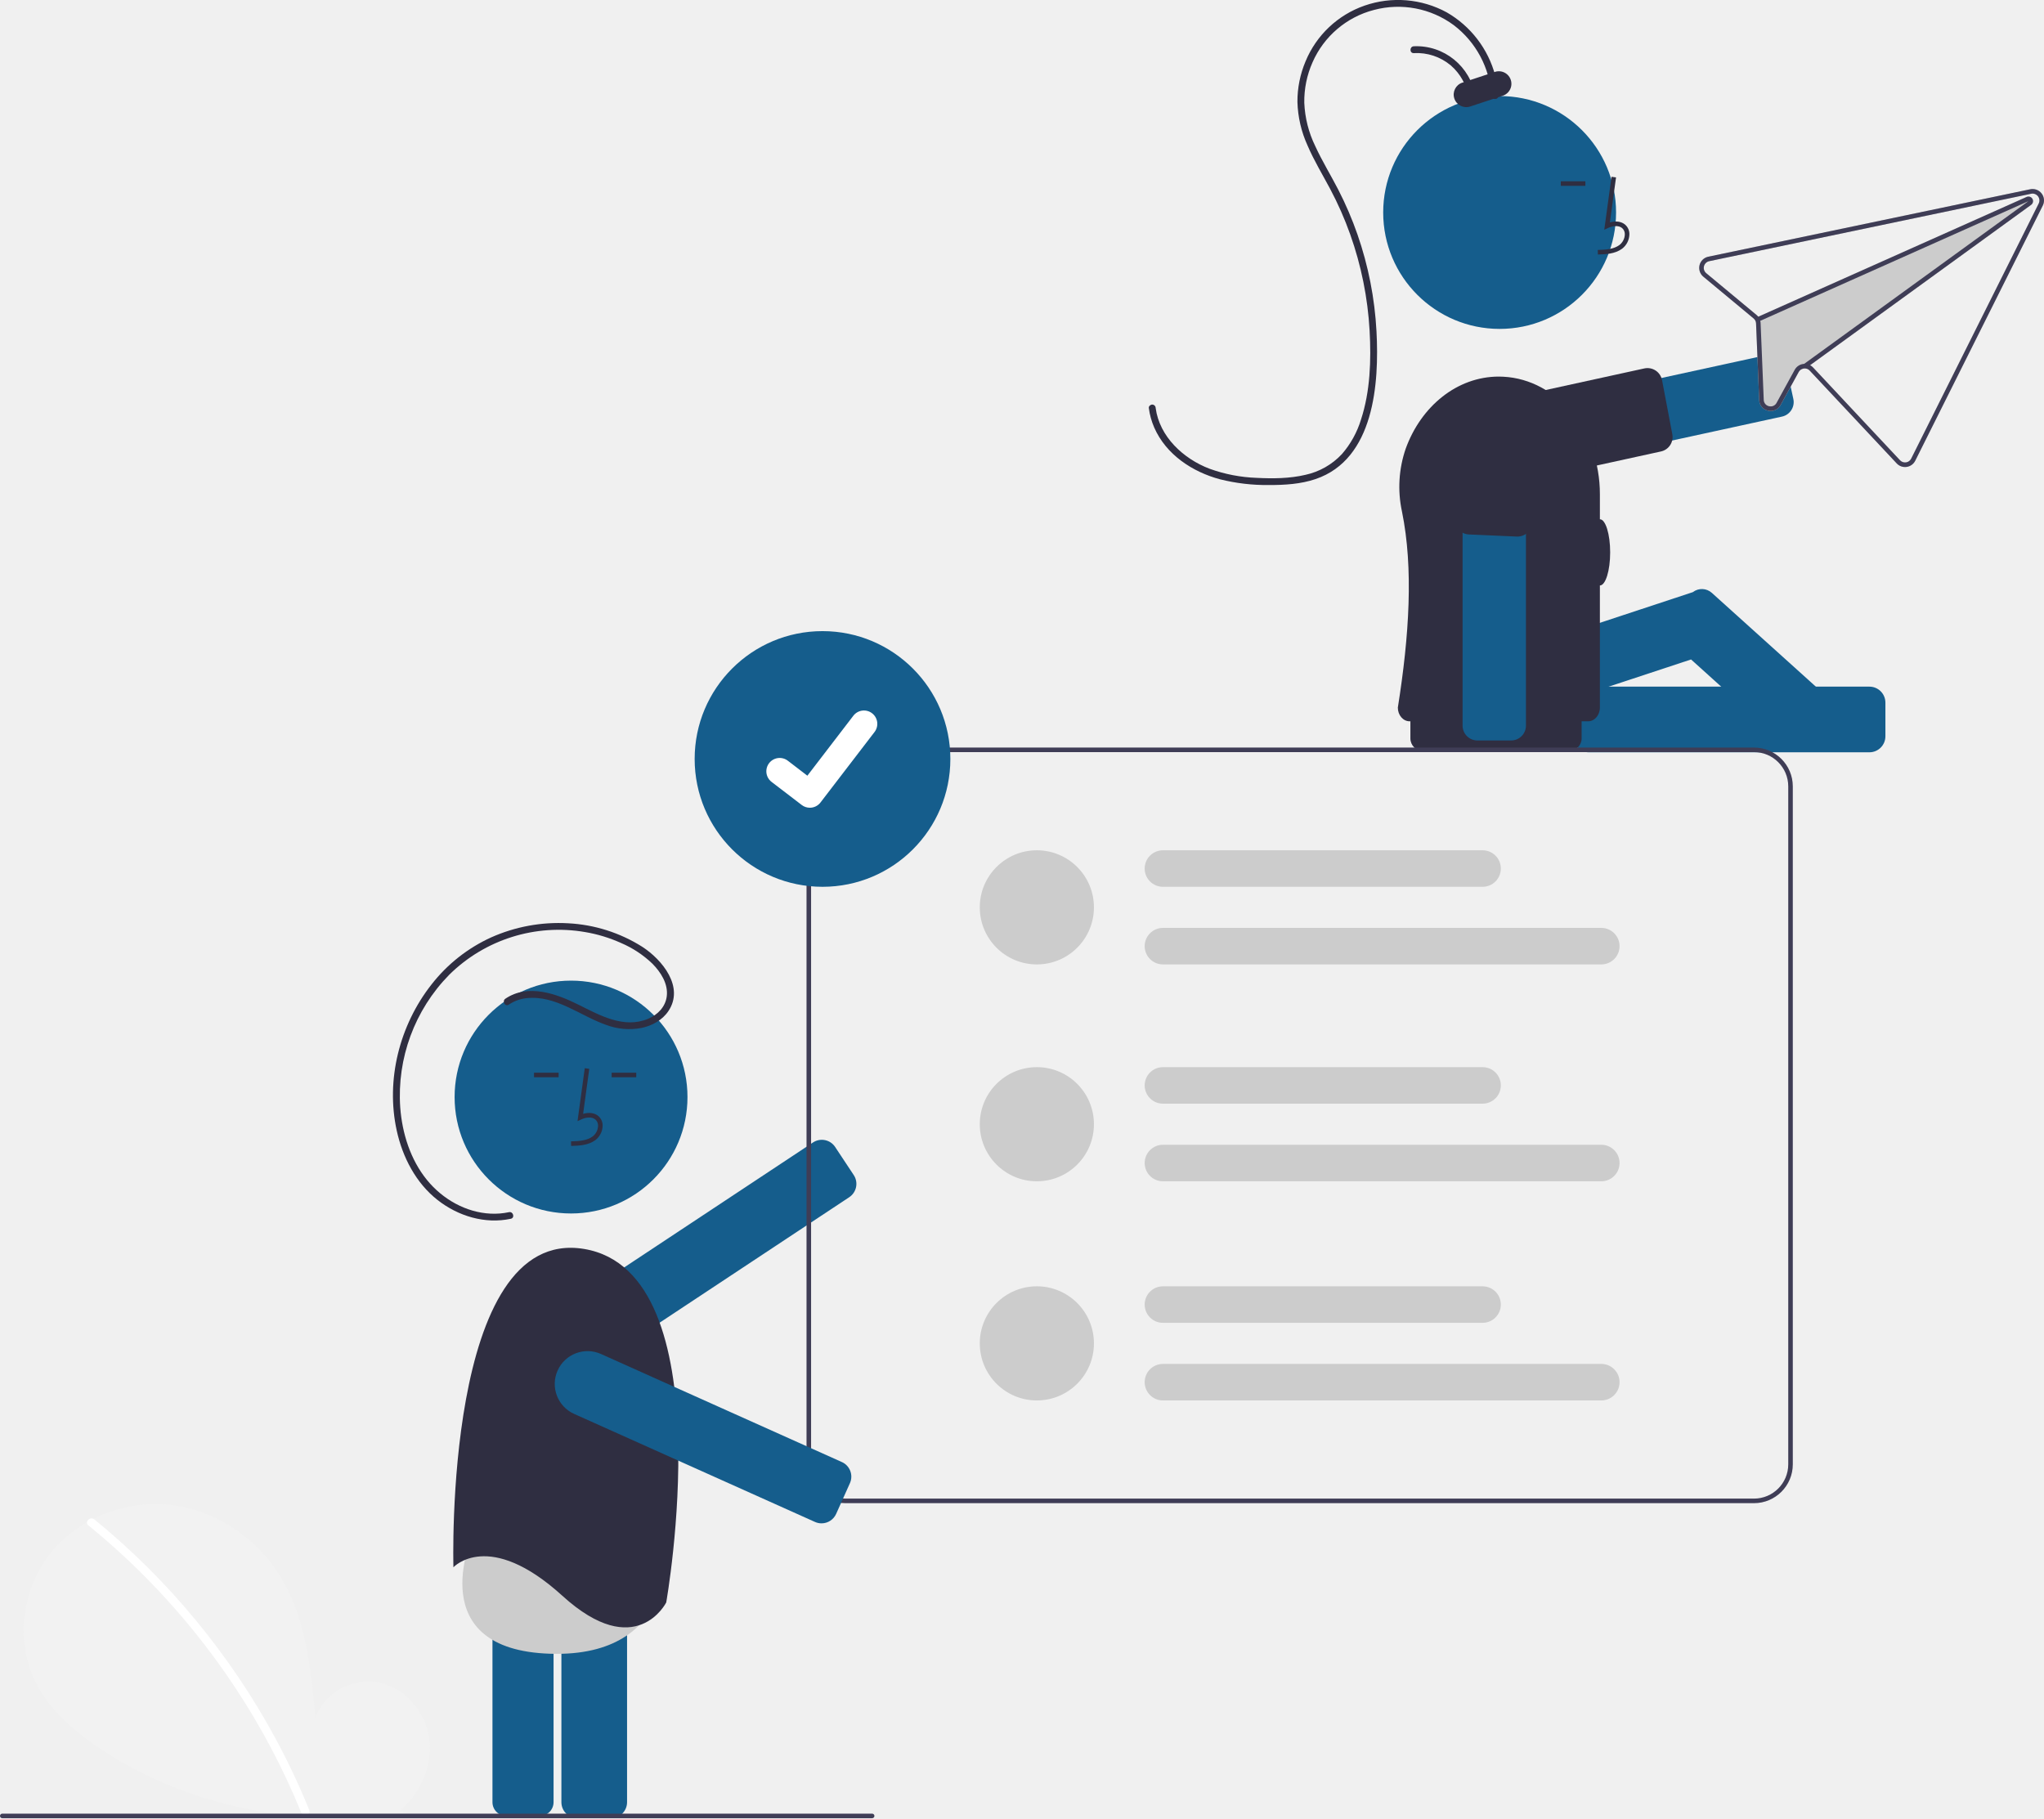
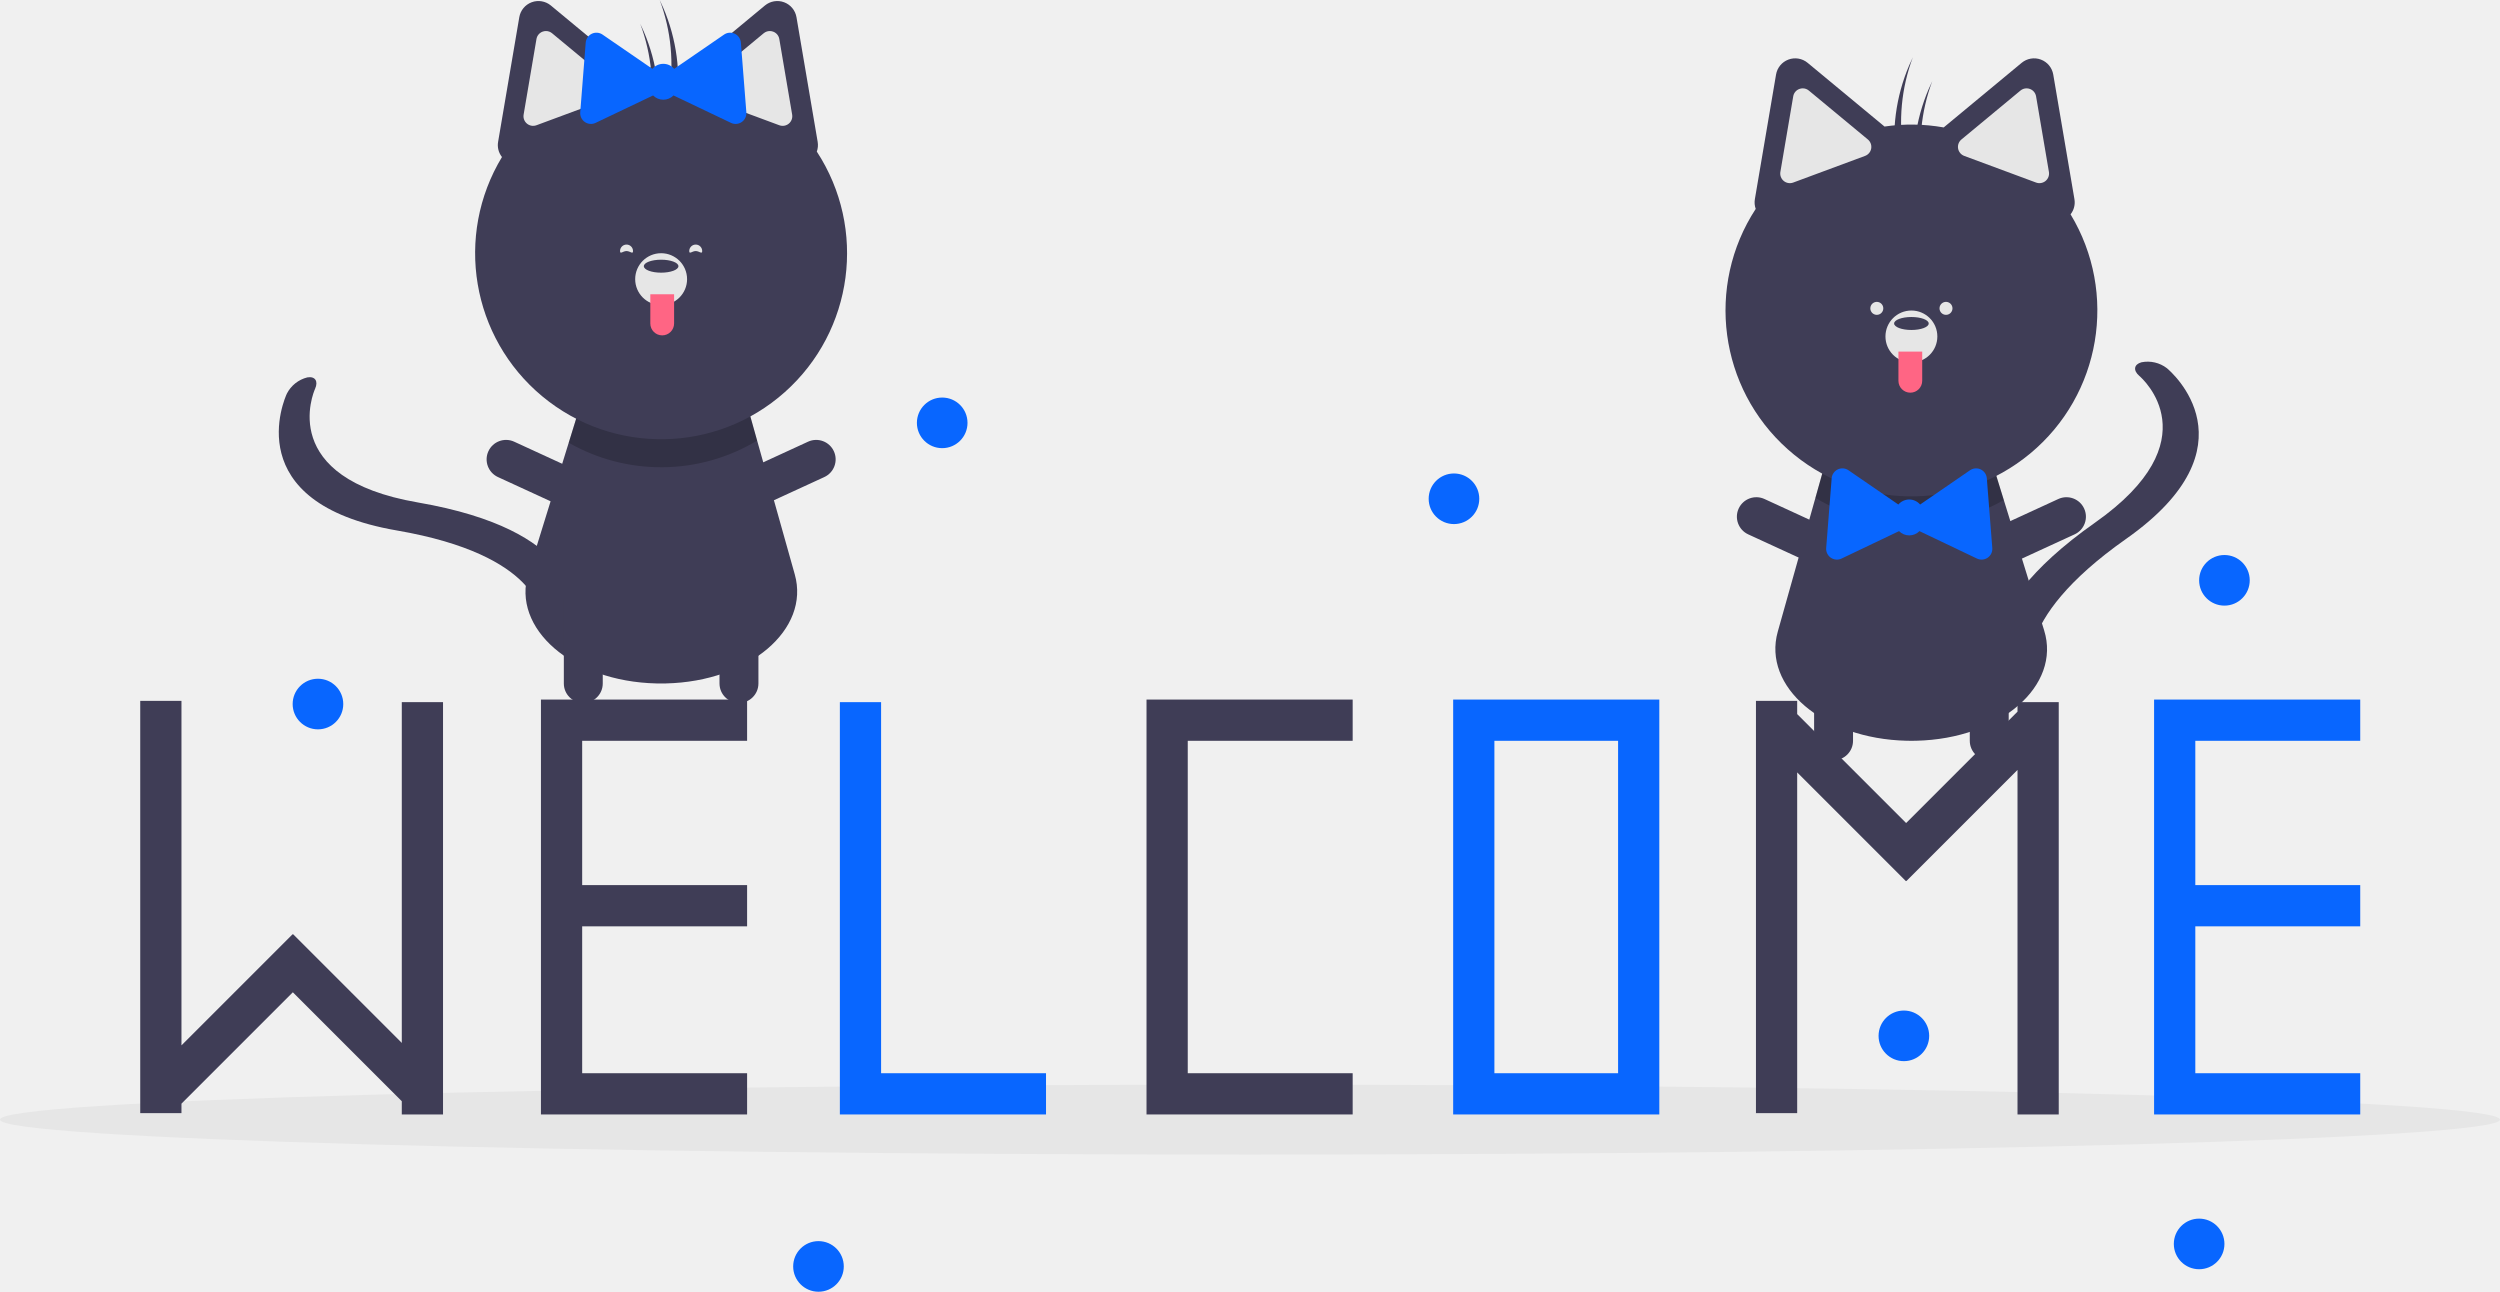
- <svg xmlns="http://www.w3.org/2000/svg" width="895.287" height="796.46" viewBox="0 0 895.287 796.46" role="img" artist="Katerina Limpitsouni" source="https://undraw.co/">
-   <path d="M327.406,845.05c8.993-7.599,14.455-19.602,13.022-31.288s-10.305-22.428-21.813-24.91-24.628,4.388-28.123,15.63c-1.924-21.674-4.141-44.257-15.664-62.715-10.434-16.713-28.507-28.672-48.093-30.811s-40.208,5.941-52.424,21.4-15.206,37.934-6.651,55.682c6.302,13.075,17.914,22.805,30.079,30.721,38.813,25.255,86.96,33.788,132.772,27.046Z" transform="translate(-152.3563 -51.77002)" fill="#f2f2f2" />
-   <path d="M193.68,717.345A317.625,317.625,0,0,1,237.944,761.299a322.163,322.163,0,0,1,34.908,51.663A320.844,320.844,0,0,1,287.8,844.613c.898,2.2-2.675,3.158-3.562.982a315.276,315.276,0,0,0-28.808-54.506,317.26,317.26,0,0,0-38.636-47.729,316.497,316.497,0,0,0-25.726-23.403c-1.844-1.502.783-4.102,2.612-2.612Z" transform="translate(-152.3563 -51.77002)" fill="#fff" />
-   <path d="M971.177,381.308H848.163a7.008,7.008,0,0,1-7-7V359.549a7.008,7.008,0,0,1,7-7H971.177a7.008,7.008,0,0,1,7,7v14.759A7.008,7.008,0,0,1,971.177,381.308Z" transform="translate(-152.3563 -51.77002)" fill="#155D8C" />
-   <path d="M954.578,358.74l-52.425-47.269a6.494,6.494,0,0,0-8.317-.32L779.104,349.033a6.507,6.507,0,0,0-4.134,8.21l4.627,14.016a6.488,6.488,0,0,0,8.21,4.134l105.244-34.749,42.937,38.714a6.454,6.454,0,0,0,4.345,1.673q.171,0,.344-.009a6.457,6.457,0,0,0,4.492-2.139l9.883-10.961A6.508,6.508,0,0,0,954.578,358.74Z" transform="translate(-152.3563 -51.77002)" fill="#155D8C" />
-   <path d="M374.061,712.208a6.007,6.007,0,0,0-6,6V841.222a6.007,6.007,0,0,0,6,6h14.76a6.007,6.007,0,0,0,6-6V718.208a6.007,6.007,0,0,0-6-6Z" transform="translate(-152.3563 -51.77002)" fill="#155D8C" />
-   <path d="M420.013,848.222H405.253a7.008,7.008,0,0,1-7-7V718.208a7.008,7.008,0,0,1,7-7H420.013a7.008,7.008,0,0,1,7,7V841.222A7.008,7.008,0,0,1,420.013,848.222Z" transform="translate(-152.3563 -51.77002)" fill="#155D8C" />
-   <path d="M444.178,727.745s5.576,50.144-50.719,48.441S359.066,725.211,359.066,725.211s11.765-9.245,41.503-.304S444.178,727.745,444.178,727.745Z" transform="translate(-152.3563 -51.77002)" fill="#ccc" />
-   <path d="M419.986,642.408a14.377,14.377,0,0,1-7.958-26.367l96.428-63.82a6.999,6.999,0,0,1,9.701,1.974l8.146,12.308a7.008,7.008,0,0,1-1.974,9.701l-96.428,63.82A14.304,14.304,0,0,1,419.986,642.408Z" transform="translate(-152.3563 -51.77002)" fill="#155D8C" />
-   <circle cx="250.121" cy="480.559" r="51" fill="#155D8C" />
-   <path d="M402.515,553.738c3.306-.092,7.42-.207,10.59-2.522a8.133,8.133,0,0,0,3.2-6.073,5.471,5.471,0,0,0-1.86-4.493c-1.656-1.399-4.073-1.727-6.678-.961l2.699-19.726-1.981-.271-3.173,23.19,1.655-.759c1.918-.88,4.552-1.328,6.188.055a3.515,3.515,0,0,1,1.153,2.896,6.147,6.147,0,0,1-2.381,4.528c-2.467,1.802-5.746,2.034-9.466,2.138Z" transform="translate(-152.3563 -51.77002)" fill="#2f2e41" />
-   <rect x="267.909" y="469.894" width="10.772" height="2" fill="#2f2e41" />
-   <rect x="233.909" y="469.894" width="10.772" height="2" fill="#2f2e41" />
-   <path d="M350.961,738.31s-4.403-149.715,57.244-139.44,35.961,154.852,35.961,154.852-13.21,26.42-45.502-2.936S350.961,738.31,350.961,738.31Z" transform="translate(-152.3563 -51.77002)" fill="#2f2e41" />
-   <path d="M373.712,489.253c9.923-6.738,22.448-2.161,32.09,2.648,9.364,4.67,19.917,10.612,30.512,6.113,4.138-1.757,7.501-5.193,8.086-9.79.696-5.477-2.615-10.604-6.299-14.327a45.877,45.877,0,0,0-13.765-9.072,64.335,64.335,0,0,0-15.668-4.764,68.191,68.191,0,0,0-59.581,18.731,75.548,75.548,0,0,0-21.425,58.072c.843,11.345,4.466,22.914,11.735,31.82,6.82,8.356,17.033,14.231,27.933,14.721a31.334,31.334,0,0,0,7.962-.647c1.883-.402,2.688,2.49.798,2.893-11.353,2.421-23.113-1.176-32.117-8.258-9.478-7.456-15.294-18.742-17.844-30.372-4.88-22.255,1.233-46.205,15.242-64.022a69.796,69.796,0,0,1,26.118-20.609,72.508,72.508,0,0,1,33.692-6.182,67.104,67.104,0,0,1,32.479,10.291c8.731,5.642,18.57,17.603,11.45,28.185-2.663,3.957-7.083,6.368-11.672,7.358a28.651,28.651,0,0,1-15.724-1.37c-11.406-4.028-21.956-13.028-34.723-11.664a16.931,16.931,0,0,0-7.765,2.834c-1.601,1.087-3.104-1.511-1.514-2.59Z" transform="translate(-152.3563 -51.77002)" fill="#2f2e41" />
-   <path d="M809.441,256.971a13.88,13.88,0,0,1,4.55-25.24l112.988-24.596a6.506,6.506,0,0,1,7.734,4.969l-.488.106.488-.106,3.14,14.422a6.5,6.5,0,0,1-4.969,7.734L819.896,258.855a14.097,14.097,0,0,1-1.483.241A13.775,13.775,0,0,1,809.441,256.971Z" transform="translate(-152.3563 -51.77002)" fill="#155D8C" />
-   <path d="M800.19,248.818h0q-.101-.402-.18-.813c-.929-4.894.768-10.045,4.778-14.508a30.705,30.705,0,0,1,16.274-9.065l51.511-11.27a6.501,6.501,0,0,1,7.775,5.137l4.494,23.674a6.466,6.466,0,0,1-4.997,7.562l-51.837,11.34a33.322,33.322,0,0,1-7.116.783C810.682,261.659,802.179,256.685,800.19,248.818Z" transform="translate(-152.3563 -51.77002)" fill="#2f2e41" />
-   <circle cx="656.849" cy="93.076" r="51" fill="#155D8C" />
-   <path d="M852.243,163.255c3.306-.092,7.42-.207,10.59-2.522a8.133,8.133,0,0,0,3.2-6.073,5.471,5.471,0,0,0-1.86-4.493c-1.656-1.399-4.073-1.727-6.678-.961l2.699-19.726L858.212,129.209l-3.173,23.19,1.655-.759c1.918-.88,4.552-1.328,6.188.055a3.515,3.515,0,0,1,1.153,2.896,6.147,6.147,0,0,1-2.381,4.528c-2.467,1.802-5.746,2.034-9.466,2.138Z" transform="translate(-152.3563 -51.77002)" fill="#2f2e41" />
-   <rect x="683.636" y="79.412" width="10.772" height="2" fill="#2f2e41" />
-   <path d="M805.637,93.696A42.161,42.161,0,0,0,789.15,62.81a41.065,41.065,0,0,0-35.015-6.678,40.441,40.441,0,0,0-26.883,22.939A42.107,42.107,0,0,0,723.643,96.763a47.833,47.833,0,0,0,4.831,19.067c3.007,6.552,6.8,12.699,10.094,19.104a152.462,152.462,0,0,1,8.377,19.557,154.179,154.179,0,0,1,8.322,42.374c1.224,22.771-.954,56.014-26.66,64.753-6.537,2.222-13.588,2.636-20.442,2.618a83.951,83.951,0,0,1-21.42-2.509c-12.135-3.24-23.656-10.85-28.826-22.672a31.553,31.553,0,0,1-2.373-8.569c-.108-.81.767-1.492,1.5-1.5a1.537,1.537,0,0,1,1.5,1.5c1.674,12.598,12.172,22.259,23.569,26.602a67.697,67.697,0,0,0,20.736,4.011c7.046.356,14.362.301,21.262-1.321a30.792,30.792,0,0,0,16.014-9.103,41.402,41.402,0,0,0,8.359-15.122c4.057-12.385,4.483-26.002,3.77-38.911a151.262,151.262,0,0,0-8.498-42.193,147.934,147.934,0,0,0-8.804-19.958c-3.342-6.286-7.054-12.395-9.87-18.947a49.444,49.444,0,0,1-4.445-19.153,45.244,45.244,0,0,1,3.576-17.793,43.37,43.37,0,0,1,25.81-24.361,44.641,44.641,0,0,1,36.016,2.95,45.385,45.385,0,0,1,21.255,27.733,43.424,43.424,0,0,1,1.342,8.775c.099,1.93-2.901,1.924-3,0Z" transform="translate(-152.3563 -51.77002)" fill="#2f2e41" />
-   <path d="M795.664,94.749A23.488,23.488,0,0,0,787.807,80.416a23.169,23.169,0,0,0-16.195-5.376c-1.93.097-1.925-2.904,0-3a26.104,26.104,0,0,1,26.945,21.911c.288,1.889-2.602,2.703-2.893.798Z" transform="translate(-152.3563 -51.77002)" fill="#2f2e41" />
-   <path d="M789.361,94.922a5.5,5.5,0,0,1,3.499-6.947l14.244-4.703a5.5,5.5,0,1,1,3.449,10.445l-14.244,4.703a5.498,5.498,0,0,1-6.947-3.498Z" transform="translate(-152.3563 -51.77002)" fill="#2f2e41" />
-   <path d="M900.591,164.22a5.006,5.006,0,0,0-2.164,8.748l22.011,18.289a3.254,3.254,0,0,1,.783.978,3.058,3.058,0,0,1,.3,1.207l1.374,33.541a4.893,4.893,0,0,0,3.849,4.67l.039.009a4.886,4.886,0,0,0,5.486-2.475l7.94-14.479a3.011,3.011,0,0,1,2.689-1.542,2.91,2.91,0,0,1,2.133.947l38.101,40.655a4.968,4.968,0,0,0,4.37,1.528,5.018,5.018,0,0,0,3.744-2.707L1047.112,141.815a5.002,5.002,0,0,0-5.503-7.139l-1.809.378-139.208,29.165Zm-.892,7.212a3.007,3.007,0,0,1,1.308-5.251l139.165-29.155,1.852-.389a3.008,3.008,0,0,1,3.303,4.279L989.461,252.689a3,3,0,0,1-4.869.708l-38.101-40.655a4.795,4.795,0,0,0-1.3-1.003l96.812-70.234a2.003,2.003,0,0,0-1.648-3.575,1.744,1.744,0,0,0-.323.111l-117.549,52.471a4.934,4.934,0,0,0-.774-.791L899.699,171.432Z" transform="translate(-152.3563 -51.77002)" fill="#ccc" />
-   <path d="M900.591,164.22a5.006,5.006,0,0,0-2.164,8.748l22.011,18.289a3.254,3.254,0,0,1,.783.978,3.058,3.058,0,0,1,.3,1.207l1.374,33.541a4.893,4.893,0,0,0,3.849,4.67l.039.009a4.886,4.886,0,0,0,5.486-2.475l7.94-14.479a3.011,3.011,0,0,1,2.689-1.542,2.91,2.91,0,0,1,2.133.947l38.101,40.655a4.968,4.968,0,0,0,4.37,1.528,5.018,5.018,0,0,0,3.744-2.707L1047.112,141.815a5.002,5.002,0,0,0-5.503-7.139l-1.809.378-139.208,29.165Zm-.892,7.212a3.007,3.007,0,0,1,1.308-5.251l139.165-29.155,1.852-.389a3.008,3.008,0,0,1,3.303,4.279L989.461,252.689a3,3,0,0,1-4.869.708L946.491,212.741a4.795,4.795,0,0,0-1.3-1.003,4.866,4.866,0,0,0-2.269-.578c-.112-.005-.225,0-.34.005l-.01-.002a4.989,4.989,0,0,0-4.115,2.582l-7.942,14.489a2.911,2.911,0,0,1-3.3,1.475l-.02-.004a2.904,2.904,0,0,1-2.306-2.801l-1.374-33.54a4.731,4.731,0,0,0-.151-1.05l.002-.01a4.796,4.796,0,0,0-.357-.953,4.648,4.648,0,0,0-.527-.838,4.934,4.934,0,0,0-.774-.791L899.699,171.432Z" transform="translate(-152.3563 -51.77002)" fill="#3f3d56" />
-   <path d="M922.485,190.512l117.549-52.471a1.745,1.745,0,0,1,.323-.111,2.003,2.003,0,0,1,1.648,3.575l-96.812,70.234-1.708,1.242-1.17-1.62.26-.197.01.002,98.241-71.283L923.369,192.303l-.002.01-.512.222-.815-1.826Z" transform="translate(-152.3563 -51.77002)" fill="#3f3d56" />
-   <path d="M775.62,349.73a5.506,5.506,0,0,0-5.5,5.5v20a5.506,5.506,0,0,0,5.5,5.5h64a5.506,5.506,0,0,0,5.5-5.5v-20a5.506,5.506,0,0,0-5.5-5.5Z" transform="translate(-152.3563 -51.77002)" fill="#2f2e41" />
-   <path d="M768.074,248.28a51.265,51.265,0,0,0-1.647,27.54c5.086,24.935,3.193,54.412-1.807,85.91,0,3.314,2.308,6,5.155,6h78.189c2.847,0,5.155-2.686,5.155-6v-93.5c0-27.63-18.782-50.24-42.274-51.44-.653-.04-1.314-.06-1.976-.06C790.543,216.73,774.785,229.76,768.074,248.28Z" transform="translate(-152.3563 -51.77002)" fill="#2f2e41" />
-   <path d="M792.976,369.631V253.997a13.88,13.88,0,0,1,27.76,0V369.631a6.507,6.507,0,0,1-6.5,6.5H799.476A6.507,6.507,0,0,1,792.976,369.631Z" transform="translate(-152.3563 -51.77002)" fill="#155D8C" />
-   <path d="M816.719,286.808l-20.98-.923a6.508,6.508,0,0,1-6.208-6.78l1.474-33.468a17,17,0,1,1,33.967,1.496l-1.473,33.468A6.5,6.5,0,0,1,817.012,286.814Q816.866,286.814,816.719,286.808Z" transform="translate(-152.3563 -51.77002)" fill="#2f2e41" />
-   <ellipse cx="700.764" cy="241.96" rx="4.5" ry="14.5" fill="#2f2e41" />
-   <circle cx="454.15" cy="397.46" r="25" fill="#ccc" />
-   <path d="M853.734,474.23h-192a8,8,0,1,1,0-16h192a8,8,0,0,1,0,16Z" transform="translate(-152.3563 -51.77002)" fill="#ccc" />
-   <path d="M801.734,440.23h-140a8,8,0,1,1,0-16h140a8,8,0,0,1,0,16Z" transform="translate(-152.3563 -51.77002)" fill="#ccc" />
-   <circle cx="454.15" cy="492.46" r="25" fill="#ccc" />
-   <path d="M853.734,569.23h-192a8,8,0,1,1,0-16h192a8,8,0,0,1,0,16Z" transform="translate(-152.3563 -51.77002)" fill="#ccc" />
-   <path d="M801.734,535.23h-140a8,8,0,1,1,0-16h140a8,8,0,0,1,0,16Z" transform="translate(-152.3563 -51.77002)" fill="#ccc" />
-   <circle cx="454.15" cy="588.46" r="25" fill="#ccc" />
-   <path d="M853.734,665.23h-192a8,8,0,1,1,0-16h192a8,8,0,0,1,0,16Z" transform="translate(-152.3563 -51.77002)" fill="#ccc" />
-   <path d="M801.734,631.23h-140a8,8,0,1,1,0-16h140a8,8,0,0,1,0,16Z" transform="translate(-152.3563 -51.77002)" fill="#ccc" />
-   <path d="M920.62,710.23h-398a17.019,17.019,0,0,1-17-17v-297a17.019,17.019,0,0,1,17-17h398a17.019,17.019,0,0,1,17,17v297A17.019,17.019,0,0,1,920.62,710.23Zm-398-329a15.017,15.017,0,0,0-15,15v297a15.017,15.017,0,0,0,15,15h398a15.017,15.017,0,0,0,15-15v-297a15.017,15.017,0,0,0-15-15Z" transform="translate(-152.3563 -51.77002)" fill="#3f3d56" />
-   <circle cx="360.264" cy="332.46" r="56" fill="#155D8C" />
-   <path d="M507.069,405.593a5.808,5.808,0,0,1-3.495-1.161l-.062-.047L490.352,394.309a5.847,5.847,0,1,1,7.112-9.282l8.524,6.536,20.144-26.271a5.847,5.847,0,0,1,8.198-1.082l-.125.17.129-.168a5.853,5.853,0,0,1,1.082,8.198l-23.694,30.901A5.849,5.849,0,0,1,507.069,405.593Z" transform="translate(-152.3563 -51.77002)" fill="#fff" />
-   <path d="M512.19,719.067a6.927,6.927,0,0,1-2.855-.613H509.335L403.831,671.124a14.379,14.379,0,1,1,11.771-26.239l105.505,47.33a6.999,6.999,0,0,1,3.522,9.251l-6.041,13.467A7.018,7.018,0,0,1,512.19,719.067Z" transform="translate(-152.3563 -51.77002)" fill="#155D8C" />
-   <path d="M534.356,848.23h-381a1,1,0,1,1,0-2h381a1,1,0,0,1,0,2Z" transform="translate(-152.3563 -51.77002)" fill="#3f3d56" />
+ <svg xmlns="http://www.w3.org/2000/svg" width="889.076" height="459.38" viewBox="0 0 889.076 459.38" role="img" artist="Katerina Limpitsouni" source="https://undraw.co/">
+   <ellipse cx="444.538" cy="398.169" rx="444.538" ry="12.435" fill="#e6e6e6" />
+   <path d="M836.907,483.742c-.561.008-1.123.015-1.692.015s-1.13-.008-1.692-.015c-29.757-.677-51.326-19.269-45.836-38.777l13.387-47.589,3.383-12.041,59.976,1.023,3.645,11.78,14.348,46.366C888.502,464.119,866.934,483.065,836.907,483.742Z" transform="translate(-155.4622 -220.3102)" fill="#3f3d56" />
+   <path d="M868.079,398.137a66.201,66.201,0,0,1-67.004-.761l3.383-12.041,59.976,1.023Z" transform="translate(-155.4622 -220.3102)" opacity="0.2" />
+   <path d="M865.548,446.544c2.591-9.656,11.106-23.585,34.987-40.38,41.648-29.294,16.803-51.259,15.727-52.18-2.258-1.93-1.925-4.098.775-4.839a11.224,11.224,0,0,1,9.034,2.103c1.348,1.115,32.459,27.683-14.537,60.734-42.295,29.75-33.302,49.169-33.199,49.355,1.133,2.077-.684,3.739-4.063,3.716s-7.039-1.723-8.176-3.797C865.856,460.818,863.135,455.533,865.548,446.544Z" transform="translate(-155.4622 -220.3102)" fill="#3f3d56" />
+   <path d="M807.534,490.677a6.92,6.92,0,0,1-6.92-6.92V453.769a6.92,6.92,0,0,1,13.841,0v29.988A6.92,6.92,0,0,1,807.534,490.677Z" transform="translate(-155.4622 -220.3102)" fill="#3f3d56" />
+   <path d="M813.602,419.484a6.92,6.92,0,0,1-9.179,3.394l-27.243-12.534a6.92,6.92,0,0,1,5.785-12.574l27.243,12.534A6.92,6.92,0,0,1,813.602,419.484Z" transform="translate(-155.4622 -220.3102)" fill="#3f3d56" />
+   <path d="M856.829,419.484a6.92,6.92,0,0,0,9.179,3.394l27.243-12.534a6.92,6.92,0,0,0-5.785-12.574l-27.243,12.534A6.92,6.92,0,0,0,856.829,419.484Z" transform="translate(-155.4622 -220.3102)" fill="#3f3d56" />
+   <path d="M862.897,490.677a6.92,6.92,0,0,0,6.92-6.92V453.769a6.92,6.92,0,1,0-13.841,0v29.988A6.92,6.92,0,0,0,862.897,490.677Z" transform="translate(-155.4622 -220.3102)" fill="#3f3d56" />
+   <path d="M891.818,296.535a6.806,6.806,0,0,0,1.373-5.408l-3.766-22.157-3.766-22.157a6.913,6.913,0,0,0-11.226-4.164L857.127,256.988l-10.426,8.64a65.694,65.694,0,0,0-21.047-.317l-10.043-8.322-17.305-14.34a6.913,6.913,0,0,0-11.226,4.164l-3.766,22.157-3.766,22.157a6.844,6.844,0,0,0,.301,3.474,66.118,66.118,0,1,0,111.969,1.935Z" transform="translate(-155.4622 -220.3102)" fill="#3f3d56" />
+   <path d="M796.572,251.728a3.447,3.447,0,0,0-1.202.218,3.388,3.388,0,0,0-2.184,2.635L788.618,281.451a3.423,3.423,0,0,0,4.565,3.782l25.553-9.479a3.422,3.422,0,0,0,.993-5.844l-0-.001-20.985-17.39A3.392,3.392,0,0,0,796.572,251.728Z" transform="translate(-155.4622 -220.3102)" fill="#e6e6e6" />
+   <path d="M876.167,251.728a3.392,3.392,0,0,0-2.172.792l-20.986,17.391a3.422,3.422,0,0,0,.993,5.844l25.553,9.479a3.423,3.423,0,0,0,4.565-3.782l-4.567-26.87a3.388,3.388,0,0,0-2.184-2.635A3.447,3.447,0,0,0,876.167,251.728Z" transform="translate(-155.4622 -220.3102)" fill="#e6e6e6" />
+   <circle cx="679.753" cy="119.658" r="9.227" fill="#e6e6e6" />
+   <ellipse cx="679.753" cy="115.044" rx="6.151" ry="2.307" fill="#3f3d56" />
+   <path d="M675.14,125.04H683.598a0,0,0,0,1,0,0v10.38a4.229,4.229,0,0,1-4.229,4.229h0a4.229,4.229,0,0,1-4.229-4.229V125.04a0,0,0,0,1,0,0Z" fill="#ff6584" />
+   <path d="M835.729,240.69c-.444.92-.874,1.849-1.279,2.798a65.818,65.818,0,0,0-4.651,35.344c.866-1.256,1.776-2.565,2.701-3.888A65.775,65.775,0,0,1,835.729,240.69Z" transform="translate(-155.4622 -220.3102)" fill="#3f3d56" />
+   <path d="M842.649,249.148c-.444.92-.874,1.849-1.279,2.798A65.818,65.818,0,0,0,836.719,287.29c.866-1.256,1.776-2.565,2.701-3.888A65.775,65.775,0,0,1,842.649,249.148Z" transform="translate(-155.4622 -220.3102)" fill="#3f3d56" />
+   <path d="M863.985,415.199l-.975-12.398-.975-12.398a3.825,3.825,0,0,0-5.98-2.853l-10.25,7.043-7.485,5.143a5.095,5.095,0,0,0-7.749,0l-7.485-5.143L812.838,387.55a3.825,3.825,0,0,0-5.98,2.853l-.975,12.398-.975,12.398a3.825,3.825,0,0,0,5.461,3.752l11.224-5.355,9.223-4.4a5.101,5.101,0,0,0,7.262,0l9.223,4.4,11.224,5.355A3.825,3.825,0,0,0,863.985,415.199Z" transform="translate(-155.4622 -220.3102)" fill="#0866ff" />
+   <circle cx="667.451" cy="109.662" r="2.307" fill="#e6e6e6" />
+   <circle cx="692.056" cy="109.662" r="2.307" fill="#e6e6e6" />
+   <path d="M388.888,463.362c.561.008,1.123.015,1.692.015s1.13-.008,1.692-.015c29.757-.677,51.326-19.269,45.836-38.777l-13.387-47.589L421.336,364.955l-59.976,1.023-3.645,11.78-14.348,46.366C337.293,443.739,358.861,462.685,388.888,463.362Z" transform="translate(-155.4622 -220.3102)" fill="#3f3d56" />
+   <path d="M357.715,377.758a66.201,66.201,0,0,0,67.004-.761L421.336,364.955l-59.976,1.023Z" transform="translate(-155.4622 -220.3102)" opacity="0.2" />
+   <path d="M352.962,420.524c-6.473-7.619-20.13-16.565-48.9-21.526-50.177-8.656-37.121-39.139-36.542-40.432,1.215-2.711-.014-4.527-2.771-4.041a11.224,11.224,0,0,0-7.266,5.766c-.741,1.585-17.492,38.91,39.127,48.673,50.957,8.79,51.139,30.19,51.125,30.403-.136,2.362,2.218,3.087,5.263,1.62s5.625-4.569,5.765-6.931C358.791,433.557,358.99,427.616,352.962,420.524Z" transform="translate(-155.4622 -220.3102)" fill="#3f3d56" />
+   <path d="M418.261,470.298a6.92,6.92,0,0,0,6.92-6.92V433.389a6.92,6.92,0,0,0-13.841,0v29.988A6.92,6.92,0,0,0,418.261,470.298Z" transform="translate(-155.4622 -220.3102)" fill="#3f3d56" />
+   <path d="M412.193,399.105a6.92,6.92,0,0,0,9.179,3.394l27.243-12.534a6.92,6.92,0,1,0-5.785-12.574l-27.243,12.534A6.92,6.92,0,0,0,412.193,399.105Z" transform="translate(-155.4622 -220.3102)" fill="#3f3d56" />
+   <path d="M368.966,399.105a6.92,6.92,0,0,1-9.179,3.394l-27.243-12.534a6.92,6.92,0,1,1,5.785-12.574l27.243,12.534A6.92,6.92,0,0,1,368.966,399.105Z" transform="translate(-155.4622 -220.3102)" fill="#3f3d56" />
+   <path d="M362.898,470.298a6.92,6.92,0,0,1-6.92-6.92V433.389a6.92,6.92,0,0,1,13.841,0v29.988A6.92,6.92,0,0,1,362.898,470.298Z" transform="translate(-155.4622 -220.3102)" fill="#3f3d56" />
+   <path d="M445.947,274.221a6.844,6.844,0,0,0,.301-3.474l-3.766-22.157-3.766-22.157a6.913,6.913,0,0,0-11.226-4.164l-17.305,14.34L400.141,244.931a65.694,65.694,0,0,0-21.047.317l-10.426-8.64-17.305-14.34a6.913,6.913,0,0,0-11.226,4.164L336.37,248.59l-3.766,22.157a6.806,6.806,0,0,0,1.373,5.408,66.137,66.137,0,1,0,111.969-1.935Z" transform="translate(-155.4622 -220.3102)" fill="#3f3d56" />
+   <path d="M427.051,232.14,406.066,249.53l-0.0.001a3.422,3.422,0,0,0,.993,5.844l25.553,9.479a3.423,3.423,0,0,0,4.565-3.782l-4.567-26.87a3.388,3.388,0,0,0-2.184-2.635,3.447,3.447,0,0,0-1.202-.218A3.392,3.392,0,0,0,427.051,232.14Z" transform="translate(-155.4622 -220.3102)" fill="#e6e6e6" />
+   <path d="M348.427,231.566a3.388,3.388,0,0,0-2.184,2.635l-4.567,26.87a3.423,3.423,0,0,0,4.565,3.782l25.553-9.479a3.422,3.422,0,0,0,.993-5.844l-20.986-17.391a3.392,3.392,0,0,0-2.172-.792A3.447,3.447,0,0,0,348.427,231.566Z" transform="translate(-155.4622 -220.3102)" fill="#e6e6e6" />
+   <circle cx="235.117" cy="99.278" r="9.227" fill="#e6e6e6" />
+   <ellipse cx="235.117" cy="94.665" rx="6.151" ry="2.307" fill="#3f3d56" />
+   <path d="M390.964,324.971h0A4.229,4.229,0,0,1,395.193,329.2v10.38a0,0,0,0,1,0,0h-8.458a0,0,0,0,1,0,0V329.2A4.229,4.229,0,0,1,390.964,324.971Z" transform="translate(626.4652 444.2411) rotate(-180)" fill="#ff6584" />
+   <path d="M390.066,220.31c.444.92.874,1.849,1.279,2.798a65.818,65.818,0,0,1,4.651,35.344c-.866-1.256-1.776-2.565-2.701-3.888A65.775,65.775,0,0,0,390.066,220.31Z" transform="translate(-155.4622 -220.3102)" fill="#3f3d56" />
+   <path d="M383.146,228.768c.444.92.874,1.849,1.279,2.798a65.818,65.818,0,0,1,4.651,35.344c-.866-1.256-1.776-2.565-2.701-3.888A65.775,65.775,0,0,0,383.146,228.768Z" transform="translate(-155.4622 -220.3102)" fill="#3f3d56" />
+   <path d="M361.81,260.258l.975-12.398.975-12.398a3.825,3.825,0,0,1,5.98-2.853l10.25,7.043,7.485,5.143a5.095,5.095,0,0,1,7.749,0l7.485-5.143,10.25-7.043a3.825,3.825,0,0,1,5.98,2.853l.975,12.398.975,12.398a3.825,3.825,0,0,1-5.461,3.752L404.202,258.655l-9.223-4.4a5.101,5.101,0,0,1-7.262,0l-9.223,4.4L367.27,264.01A3.825,3.825,0,0,1,361.81,260.258Z" transform="translate(-155.4622 -220.3102)" fill="#0866ff" />
+   <path d="M400.575,309.592c0,1.274,1.033,0,2.307,0s2.307,1.274,2.307,0a2.307,2.307,0,0,0-4.614,0Z" transform="translate(-155.4622 -220.3102)" fill="#e6e6e6" />
+   <path d="M380.583,309.592c0,1.274-1.033,0-2.307,0s-2.307,1.274-2.307,0a2.307,2.307,0,0,1,4.614,0Z" transform="translate(-155.4622 -220.3102)" fill="#e6e6e6" />
+   <polygon points="481.05 263.451 481.05 248.788 407.736 248.788 407.736 249.705 407.736 263.451 407.736 381.67 407.736 396.333 422.399 396.333 481.05 396.333 481.05 381.67 422.399 381.67 422.399 263.451 481.05 263.451" fill="#3f3d56" />
+   <path d="M672.253,469.099V616.643h73.314V469.099Zm58.651,132.882h-43.988V483.761h43.988Z" transform="translate(-155.4622 -220.3102)" fill="#0866ff" />
+   <polygon points="313.344 381.67 313.344 249.705 298.681 249.705 298.681 381.67 298.681 396.333 313.344 396.333 371.995 396.333 371.995 381.67 313.344 381.67" fill="#0866ff" />
+   <polygon points="265.69 263.451 265.69 248.788 192.376 248.788 192.376 249.705 192.376 263.451 192.376 314.771 192.376 329.434 192.376 381.67 192.376 396.333 207.039 396.333 265.69 396.333 265.69 381.67 207.039 381.67 207.039 329.434 265.69 329.434 265.69 314.771 207.039 314.771 207.039 263.451 265.69 263.451" fill="#3f3d56" />
+   <polygon points="839.372 263.451 839.372 248.788 766.058 248.788 766.058 249.705 766.058 263.451 766.058 314.771 766.058 329.434 766.058 381.67 766.058 396.333 780.721 396.333 839.372 396.333 839.372 381.67 780.721 381.67 780.721 329.434 839.372 329.434 839.372 314.771 780.721 314.771 780.721 263.451 839.372 263.451" fill="#0866ff" />
+   <polygon points="142.889 249.705 142.889 370.89 104.228 332.23 104.14 332.319 104.058 332.237 64.535 371.76 64.535 249.247 49.872 249.247 49.872 395.875 64.535 395.875 64.535 392.496 104.147 352.884 142.889 391.627 142.889 396.333 157.552 396.333 157.552 249.705 142.889 249.705" fill="#3f3d56" />
+   <polygon points="717.488 249.705 717.488 253.083 677.876 292.695 639.133 253.953 639.133 249.247 624.47 249.247 624.47 395.875 639.133 395.875 639.133 274.689 677.794 313.35 677.883 313.261 677.964 313.342 717.488 273.819 717.488 396.333 732.15 396.333 732.15 249.705 717.488 249.705" fill="#3f3d56" />
+   <circle cx="335.076" cy="150.38" r="9" fill="#0866ff" />
+   <circle cx="113.076" cy="250.38" r="9" fill="#0866ff" />
+   <circle cx="291.076" cy="450.38" r="9" fill="#0866ff" />
+   <circle cx="517.076" cy="177.38" r="9" fill="#0866ff" />
+   <circle cx="782.076" cy="442.38" r="9" fill="#0866ff" />
+   <circle cx="791.076" cy="206.38" r="9" fill="#0866ff" />
+   <circle cx="677.076" cy="368.38" r="9" fill="#0866ff" />
</svg>
